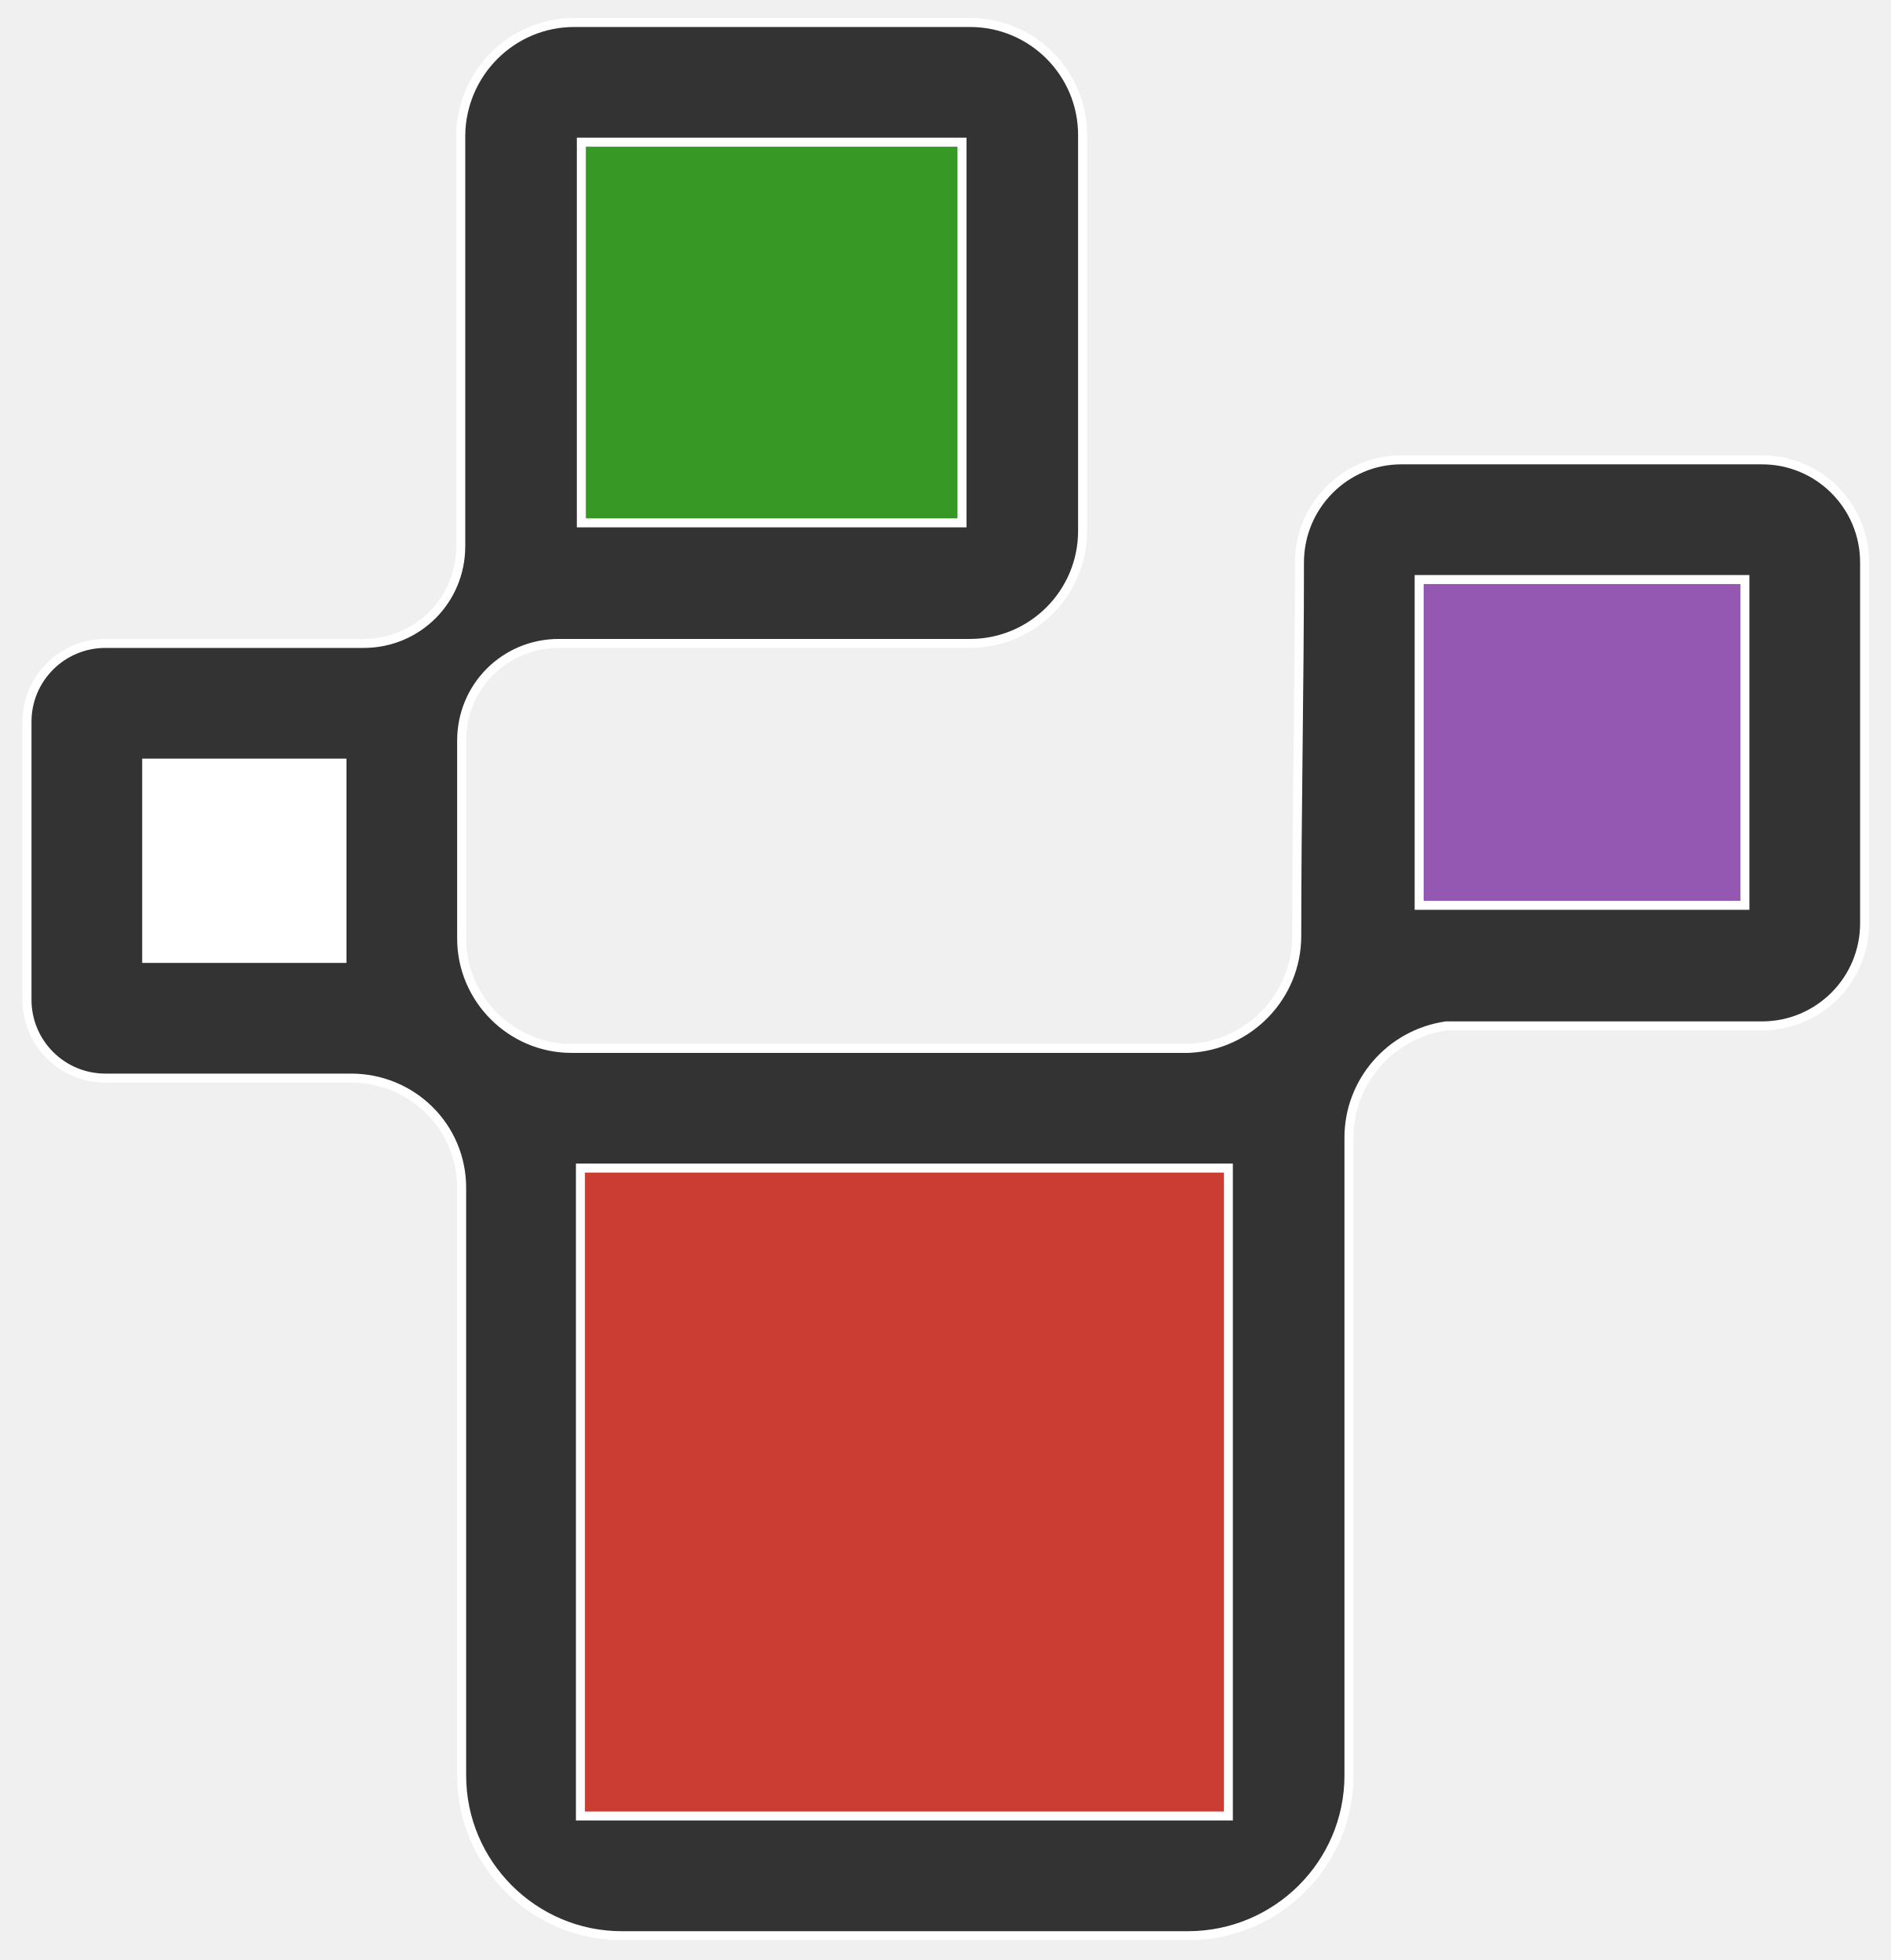
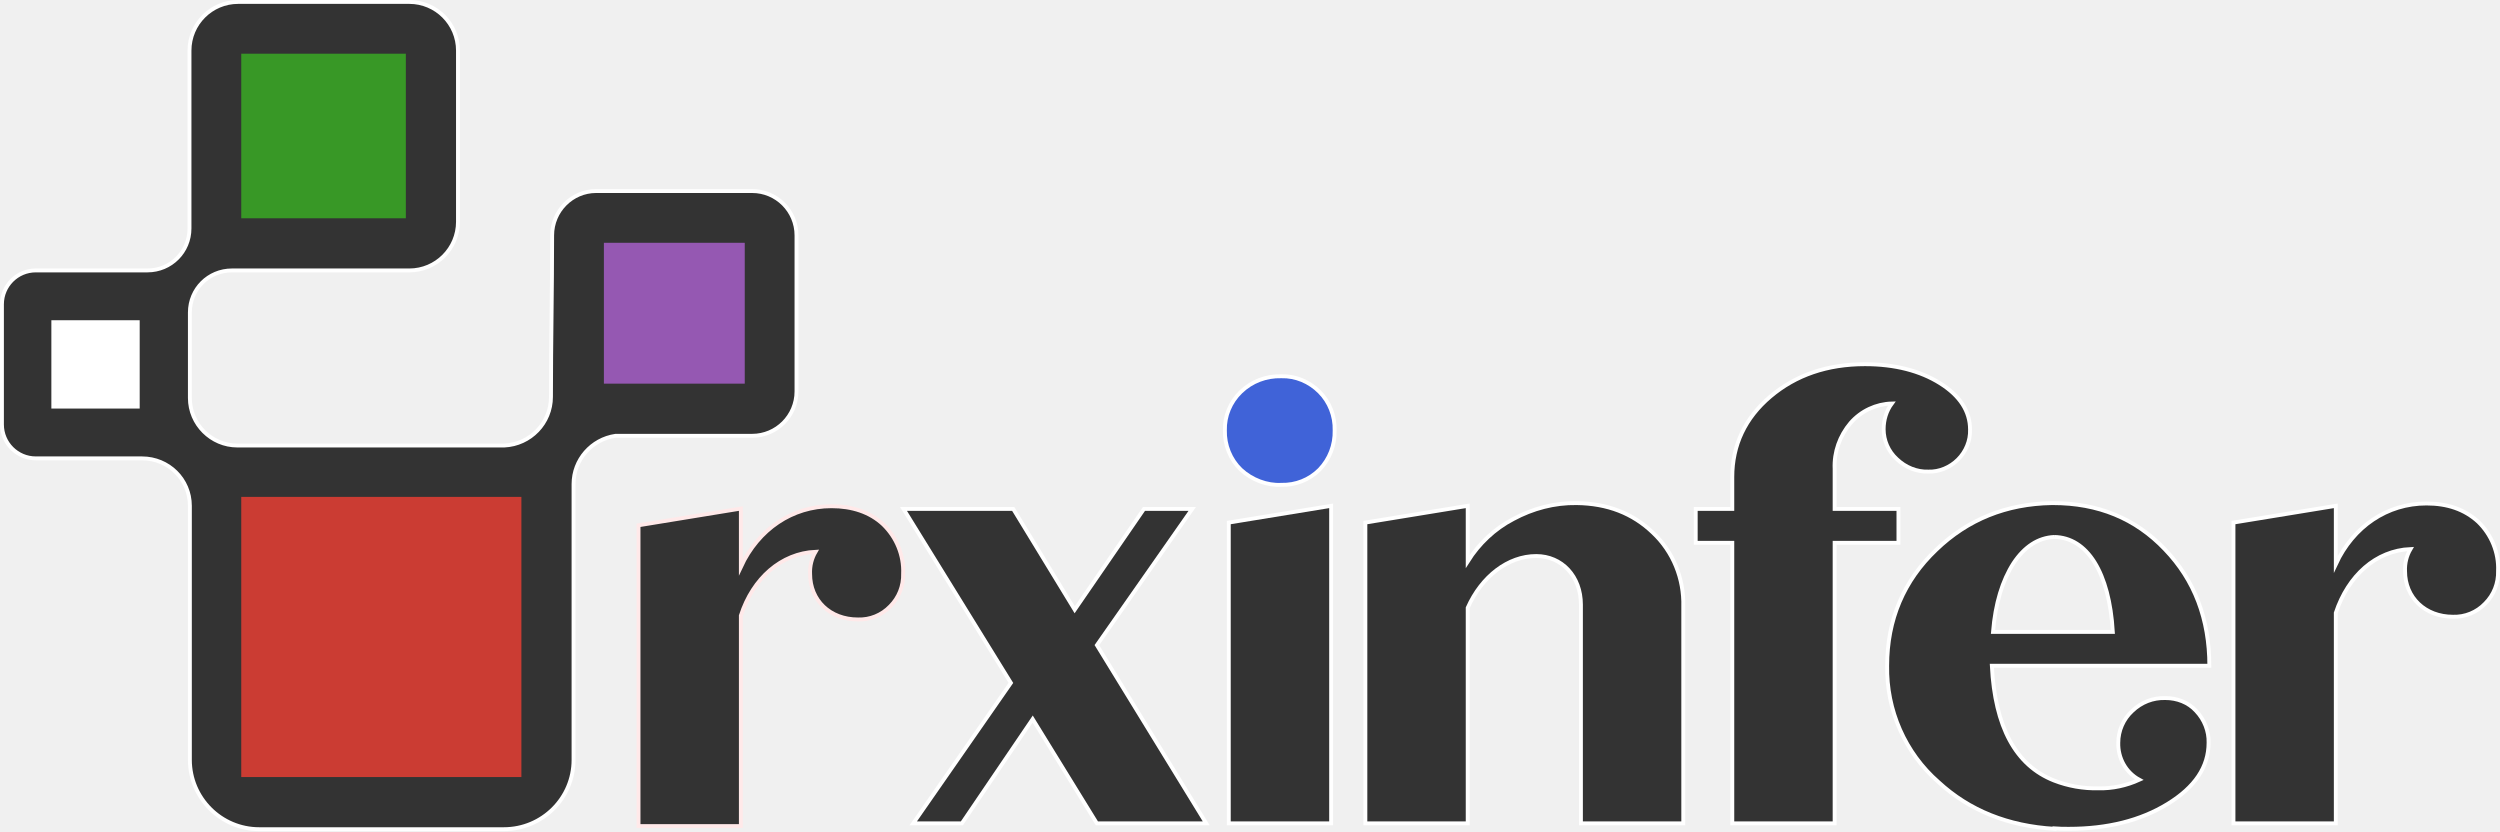
- <svg xmlns="http://www.w3.org/2000/svg" version="1.1" id="Layer_1" x="0px" y="0px" viewBox="0 0 210.1 217.8" style="enable-background:new 0 0 210.1 217.8;" xml:space="preserve">
+ <svg xmlns="http://www.w3.org/2000/svg" version="1.1" id="Layer_1" x="0px" y="0px" viewBox="0 0 642.5 213.6" style="enable-background:new 0 0 642.5 213.6;" xml:space="preserve">
  <style type="text/css">
- 	.st0{fill:#333333;stroke:#FFFFFF;stroke-miterlimit:10;}
- 	.st1{fill:#389826;stroke:#FFFFFF;stroke-miterlimit:10;}
- 	.st2{fill:#9558B2;stroke:#FFFFFF;stroke-miterlimit:10;}
+ 	.st0{fill-rule:evenodd;clip-rule:evenodd;fill:#333333;stroke:#FFFFFF;stroke-miterlimit:10;}
+ 	.st1{fill:#389826;}
+ 	.st2{fill:#9558B2;}
	.st3{fill:#FFFFFF;stroke:#FFFFFF;stroke-miterlimit:10;}
- 	.st4{fill:#CB3C33;stroke:#FFFFFF;stroke-miterlimit:10;}
+ 	.st4{fill:#CB3C33;}
+ 	.st5{fill-rule:evenodd;clip-rule:evenodd;fill:#333333;stroke:#FFE9E9;stroke-miterlimit:10;}
+ 	.st6{fill-rule:evenodd;clip-rule:evenodd;fill:#4063D8;stroke:#FFFFFF;stroke-miterlimit:10;}
</style>
  <g id="Слой_2">
-     <g id="Layer_1_1_">
-       <path class="st0" d="M69.1,116.5h63c6.7-0.3,12-5.8,12-12.5c0-14.1,0.3-27.6,0.3-41.5c0-6.3,5.1-11.4,11.3-11.4h40.1    c6.3,0,11.4,5.1,11.4,11.4v40.1c0,6.3-5.1,11.4-11.4,11.4h-35.1c-6.2,0.9-10.8,6.2-10.8,12.4v70.9c0,9.8-8,17.8-17.9,17.8H69.1    c-9.8,0-17.8-8-17.8-17.8V132c0-6.8-5.5-12.2-12.3-12.2H11.7c-4.8,0-8.7-3.9-8.7-8.7V80.2c0-4.8,3.9-8.7,8.7-8.7h28.7    c6,0,10.8-4.8,10.8-10.8V15c0.1-6.9,5.7-12.5,12.6-12.5h44c6.9,0,12.5,5.6,12.5,12.5v44c0,6.9-5.6,12.5-12.5,12.5H62.1    c-6,0-10.8,4.8-10.8,10.8v22c0,6.7,5.5,12.2,12.2,12.2H69.1z" />
-       <rect x="64.6" y="15.8" class="st1" width="42.3" height="42.3" />
-       <rect x="157.7" y="64.4" class="st2" width="36.2" height="36.2" />
-       <rect x="16.3" y="84.8" class="st3" width="21.7" height="21.7" />
-       <rect x="64.5" y="129.8" class="st4" width="72" height="72" />
+     <g id="Layer_1_00000116955105323099935610000000039006590443086520_">
+       <path class="st0" d="M66.6,114.5h63c6.7-0.3,12-5.8,12-12.5c0-14.1,0.3-27.6,0.3-41.5c0-6.3,5.1-11.4,11.3-11.4h40.1    c6.3,0,11.4,5.1,11.4,11.4v40.1c0,6.3-5.1,11.4-11.4,11.4h-35.1c-6.2,0.9-10.8,6.2-10.8,12.4v70.9c0,9.8-8,17.8-17.9,17.8H66.6    c-9.8,0-17.8-8-17.8-17.8V130c0-6.8-5.5-12.2-12.3-12.2H9.2c-4.8,0-8.7-3.9-8.7-8.7V78.2c0-4.8,3.9-8.7,8.7-8.7h28.7    c6,0,10.8-4.8,10.8-10.8V13c0-6.9,5.6-12.5,12.5-12.5h44c6.9,0,12.5,5.6,12.5,12.5v44c0,6.9-5.6,12.5-12.5,12.5H59.6    c-6,0-10.8,4.8-10.8,10.8v22c0,6.7,5.5,12.2,12.2,12.2H66.6z" />
+       <rect x="62" y="13.8" class="st1" width="42.3" height="42.3" />
+       <rect x="155.2" y="62.4" class="st2" width="36.2" height="36.2" />
+       <rect x="13.7" y="82.8" class="st3" width="21.7" height="21.7" />
+       <rect x="62" y="127.7" class="st4" width="72" height="72" />
+       <path class="st5" d="M213.7,130.1c-10.1,0-18.8,5.9-23.3,15.6v-15l-26.3,4.3v77.3h26.3v-54.1c3.1-9.6,10.4-16,19.2-16.4    c-1,1.7-1.5,3.7-1.4,5.7c0,6.8,5.1,11.7,12.3,11.7c3.1,0.1,6.1-1.1,8.3-3.4c2.2-2.2,3.4-5.2,3.3-8.4c0.2-4.7-1.7-9.3-5.1-12.6    C223.6,131.6,219,130.1,213.7,130.1z" />
+       <polygon class="st0" points="281.9,165.8 306.4,130.8 294,130.8 276.2,156.7 260.4,130.8 232.2,130.8 259.8,175.5 234.7,211.6     247.2,211.6 265.4,184.8 281.9,211.6 310,211.6   " />
+       <polygon class="st0" points="342.1,211.6 342.1,130 315.8,134.3 315.8,211.6   " />
+       <path class="st6" d="M329.3,124.6c3.7,0.1,7.2-1.3,9.8-3.9c2.6-2.7,4-6.3,3.9-10.1c0.1-3.7-1.3-7.3-3.9-9.9s-6.1-4.1-9.8-4    c-3.9-0.1-7.6,1.3-10.4,4c-2.7,2.6-4.2,6.2-4.1,9.9c-0.1,3.8,1.4,7.5,4.1,10.1C321.7,123.3,325.6,124.8,329.3,124.6z" />
+       <path class="st0" d="M405.2,129.3c-5.7-0.1-11.3,1.4-16.3,4.1c-4.8,2.5-8.8,6.3-11.7,10.9V130l-26.3,4.3v77.3h26.3v-55.4    c3.6-8.1,10.4-13.3,17.6-13.3c6.6,0,11.5,5.2,11.5,12.5v56.2h26.3v-55.7c0.2-7.2-2.6-14.1-7.8-19    C419.6,131.9,413.1,129.4,405.2,129.3z" />
+       <path class="st0" d="M479.3,93.6c-9.7,0-17.8,2.8-24.3,8.3s-9.8,12.5-9.8,20.7v8.2h-9.4v8.7h9.4v72.1h26.3v-72.1h16.4v-8.7h-16.4    v-10.3c-0.2-4.3,1.3-8.5,4.1-11.8c2.7-3.1,6.6-4.9,10.6-5c-1.4,1.9-2.1,4.2-2.1,6.6c0,2.9,1.2,5.7,3.4,7.7    c2.2,2.1,5.1,3.3,8.1,3.2c2.8,0.1,5.6-1.1,7.6-3.1s3.2-4.8,3.1-7.7c0-4.7-2.6-8.7-7.7-11.9S487,93.6,479.3,93.6z" />
+       <path class="st0" d="M527.9,129.4v8.6l0,0V129.4L527.9,129.4z" />
+       <path class="st0" d="M527.9,138L527.9,138L527.9,138L527.9,138z" />
+       <path class="st0" d="M527.3,129.3c-11.7,0.2-21.6,4.2-29.7,12c-8.3,7.9-12.6,17.9-12.6,29.8c-0.2,11.4,4.6,22.4,13.2,29.9    c7.9,7.3,17.9,11.3,29.8,12v-0.1c1.2,0.1,2.5,0.1,3.7,0.1c9.9,0,18.4-2.1,25.4-6.4s10.5-9.5,10.5-15.7c0.1-3-1.1-6-3.2-8.2    c-2-2.2-4.9-3.3-7.9-3.3c-3.2-0.1-6.2,1.1-8.5,3.3c-2.3,2.1-3.6,5.1-3.6,8.2c-0.1,3.9,1.9,7.6,5.4,9.5c-3.3,1.5-6.9,2.3-10.5,2.2    c-3.9,0.1-7.8-0.6-11.4-2l0,0c-9.9-3.9-15.2-13.8-16-29.5h55.9c0-12-3.8-22-11.4-29.9c-7.6-8-17.2-11.9-28.8-11.9L527.3,129.3     M527.9,138c8.5,0.1,14.2,9.1,15.1,24.4h-15.7l0,0h-15.1c0.6-7.3,2.4-13.2,5.3-17.7C520.3,140.5,523.8,138.2,527.9,138L527.9,138" />
+       <path class="st0" d="M527.9,138L527.9,138L527.9,138L527.9,138z" />
+       <path class="st0" d="M623.6,129.4c-10.1,0-18.8,5.9-23.3,15.6v-15l-26.3,4.3v77.3h26.3v-54.1c3.2-9.6,10.3-16,19.2-16.4    c-1,1.7-1.5,3.7-1.4,5.7c0,6.8,5.2,11.7,12.3,11.7c3.1,0.1,6.1-1.1,8.3-3.4c2.2-2.2,3.4-5.2,3.3-8.4c0.2-4.7-1.7-9.3-5.1-12.6    C633.4,130.9,629,129.4,623.6,129.4z" />
    </g>
  </g>
+   <g id="Layer_2_00000036966862148631286250000015780344526604021166_">
+ </g>
</svg>
